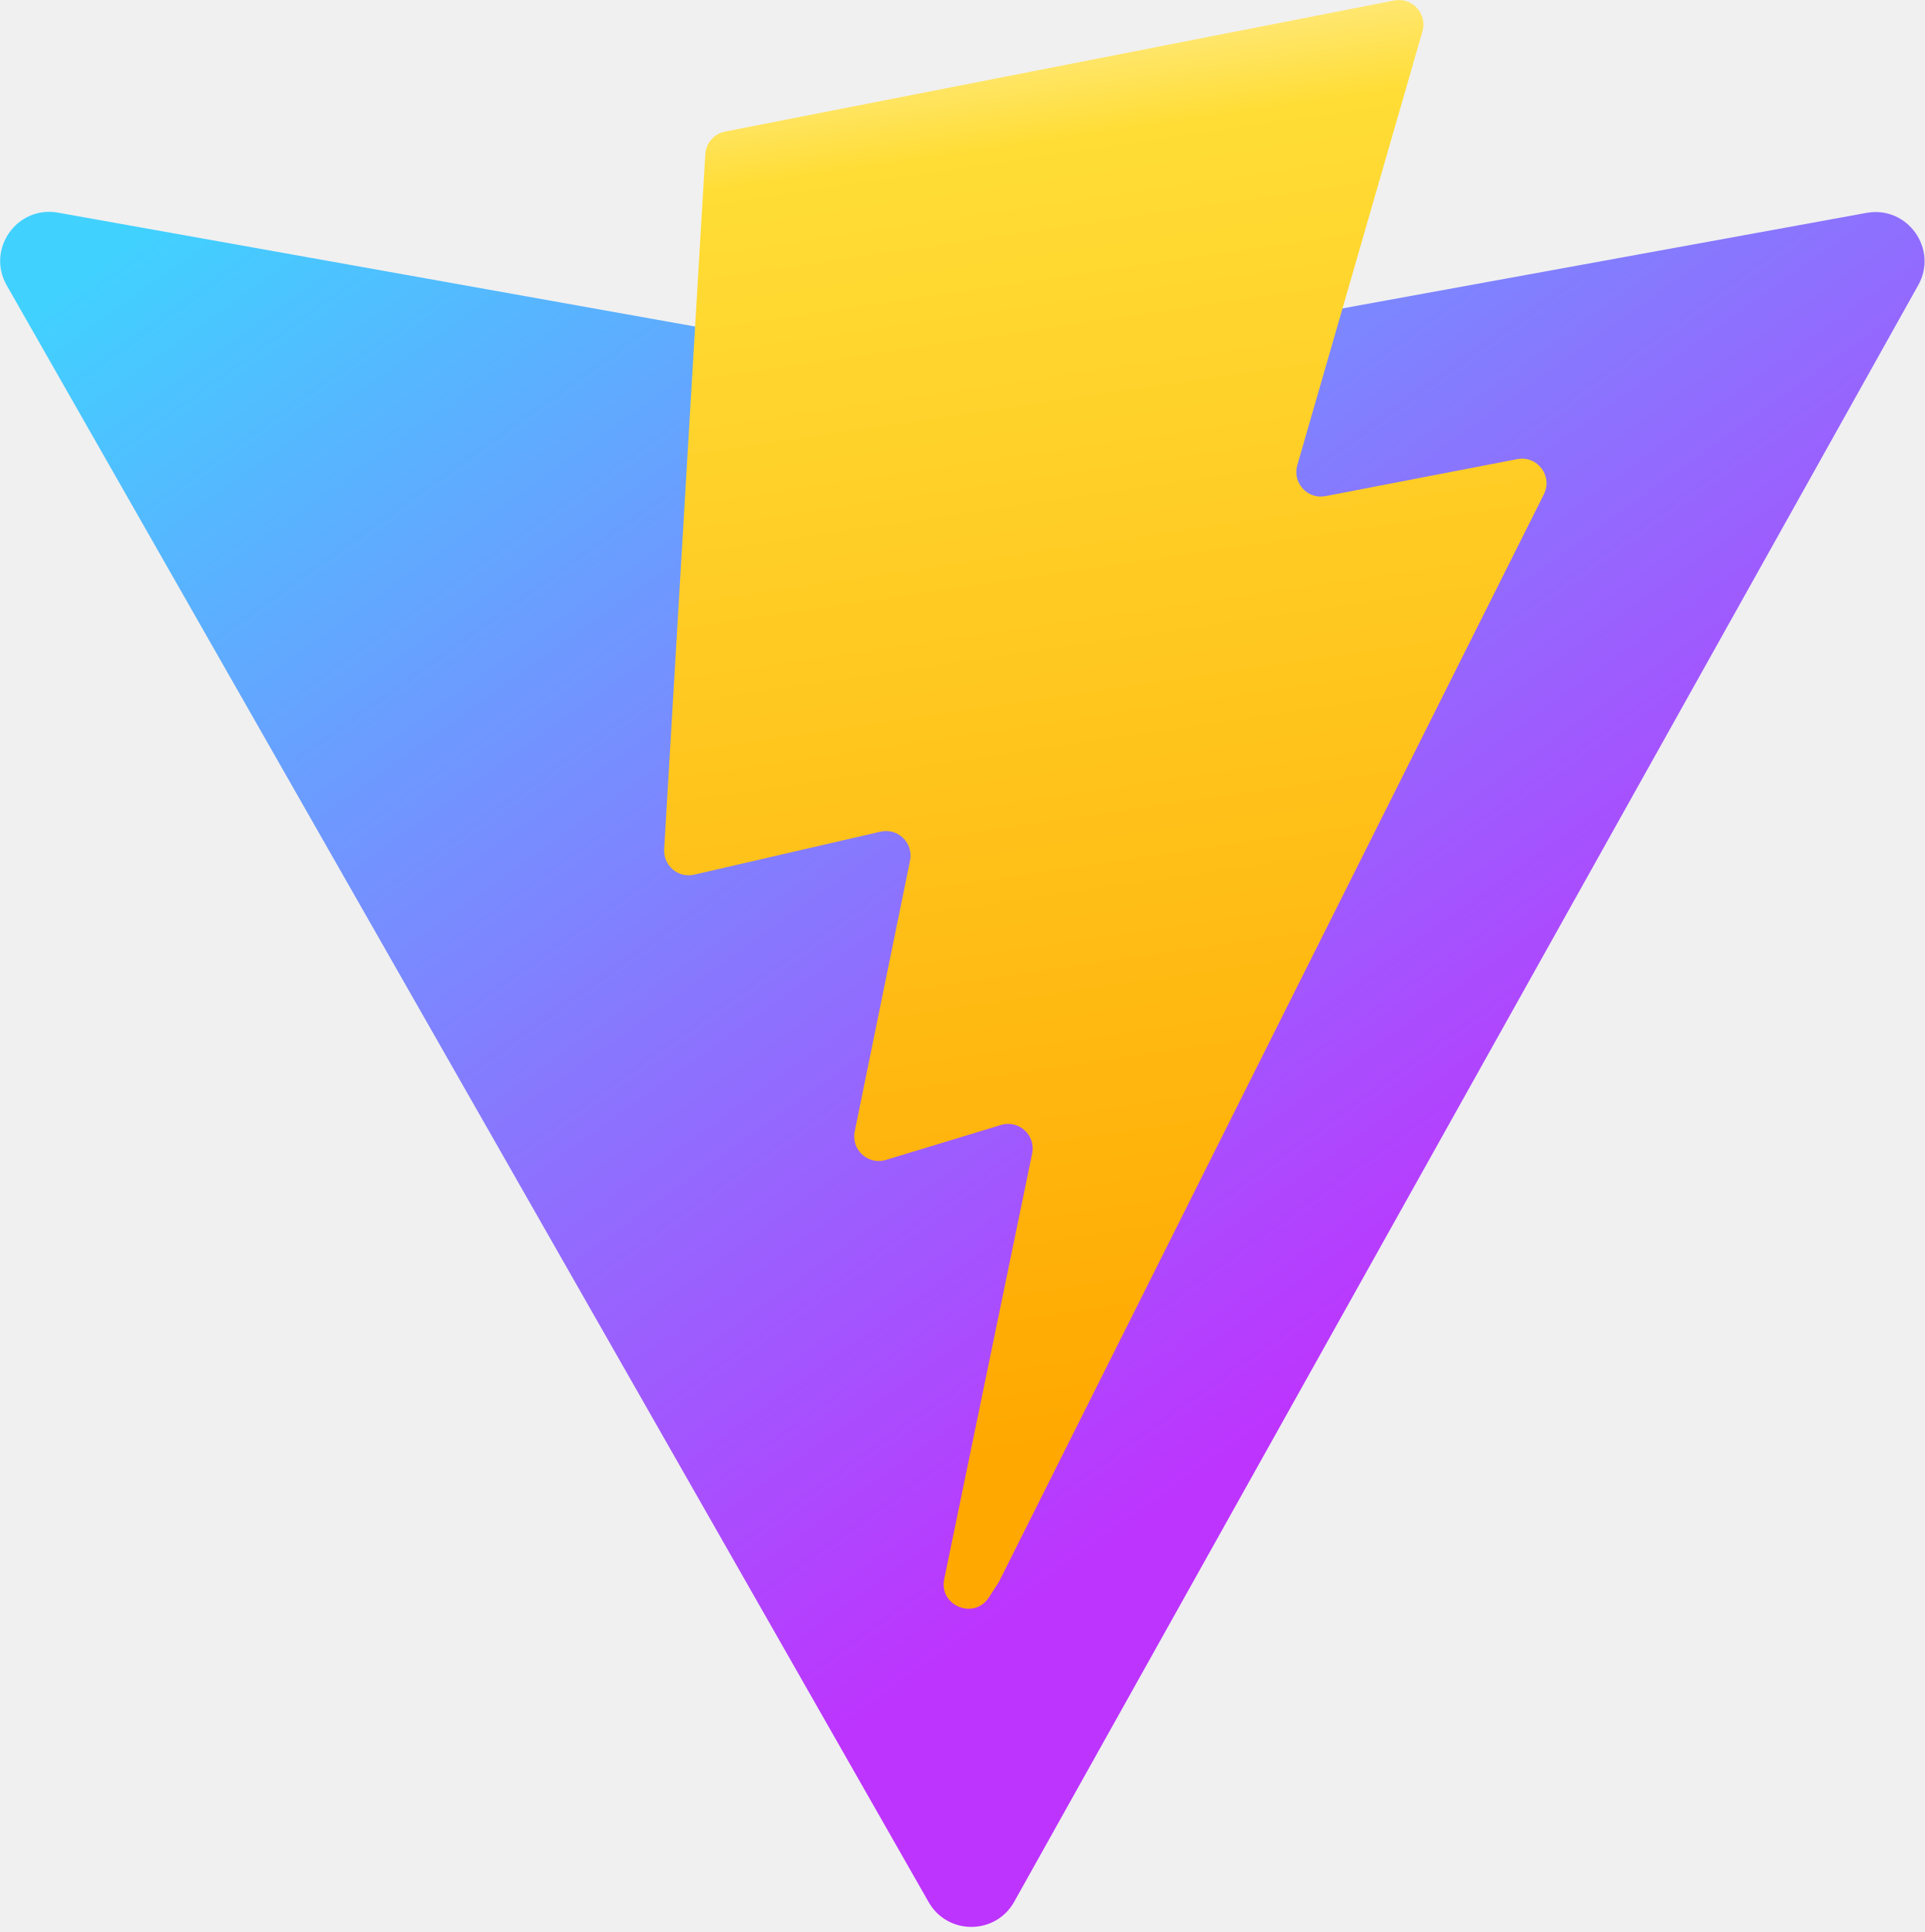
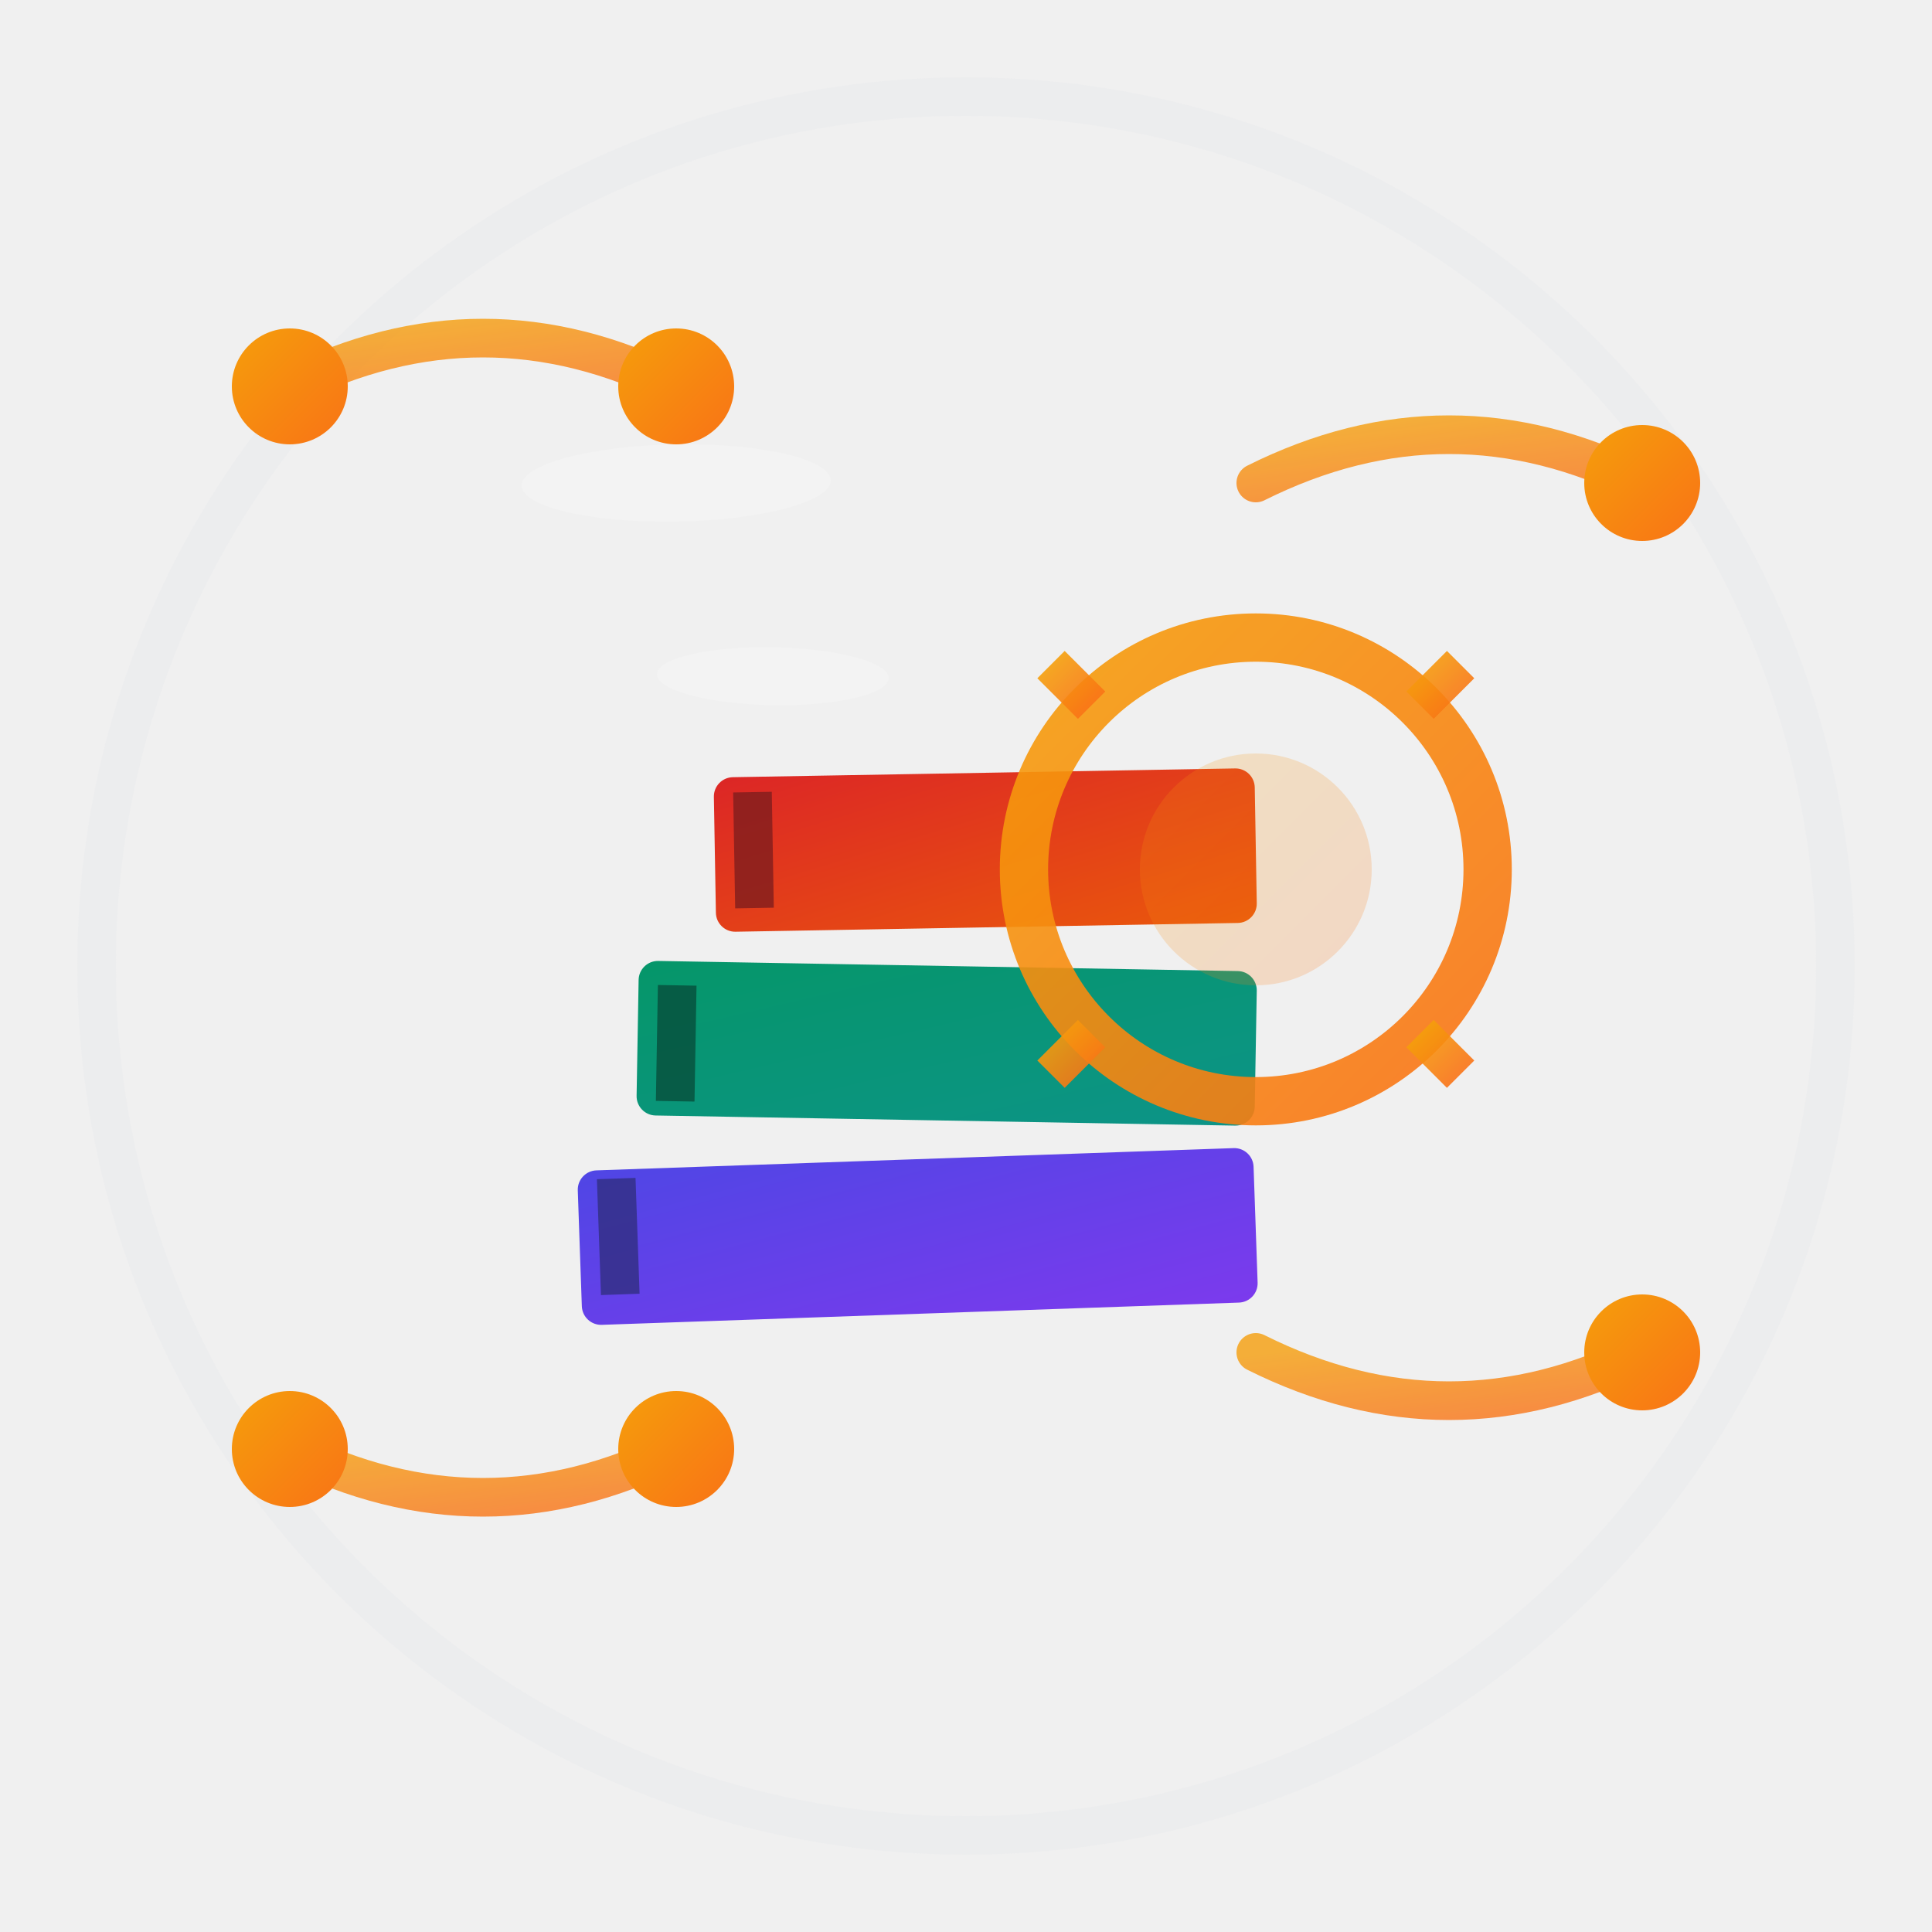
- <svg xmlns="http://www.w3.org/2000/svg" aria-hidden="true" role="img" class="iconify iconify--logos" width="31.88" height="32" preserveAspectRatio="xMidYMid meet" viewBox="0 0 256 257">
+ <svg xmlns="http://www.w3.org/2000/svg" width="100" height="100" viewBox="0 0 100 100">
  <defs>
-     <linearGradient id="IconifyId1813088fe1fbc01fb466" x1="-.828%" x2="57.636%" y1="7.652%" y2="78.411%">
-       <stop offset="0%" stop-color="#41D1FF" />
-       <stop offset="100%" stop-color="#BD34FE" />
+     <linearGradient id="bookGradient1" x1="0%" y1="0%" x2="100%" y2="100%">
+       <stop offset="0%" style="stop-color:#4F46E5;stop-opacity:1" />
+       <stop offset="100%" style="stop-color:#7C3AED;stop-opacity:1" />
    </linearGradient>
-     <linearGradient id="IconifyId1813088fe1fbc01fb467" x1="43.376%" x2="50.316%" y1="2.242%" y2="89.03%">
-       <stop offset="0%" stop-color="#FFEA83" />
-       <stop offset="8.333%" stop-color="#FFDD35" />
-       <stop offset="100%" stop-color="#FFA800" />
+     <linearGradient id="bookGradient2" x1="0%" y1="0%" x2="100%" y2="100%">
+       <stop offset="0%" style="stop-color:#059669;stop-opacity:1" />
+       <stop offset="100%" style="stop-color:#0D9488;stop-opacity:1" />
+     </linearGradient>
+     <linearGradient id="bookGradient3" x1="0%" y1="0%" x2="100%" y2="100%">
+       <stop offset="0%" style="stop-color:#DC2626;stop-opacity:1" />
+       <stop offset="100%" style="stop-color:#EA580C;stop-opacity:1" />
+     </linearGradient>
+     <linearGradient id="circuitGradient" x1="0%" y1="0%" x2="100%" y2="100%">
+       <stop offset="0%" style="stop-color:#F59E0B;stop-opacity:1" />
+       <stop offset="100%" style="stop-color:#F97316;stop-opacity:1" />
    </linearGradient>
  </defs>
-   <path fill="url(#IconifyId1813088fe1fbc01fb466)" d="M255.153 37.938L134.897 252.976c-2.483 4.44-8.862 4.466-11.382.048L.875 37.958c-2.746-4.814 1.371-10.646 6.827-9.67l120.385 21.517a6.537 6.537 0 0 0 2.322-.004l117.867-21.483c5.438-.991 9.574 4.796 6.877 9.62Z" />
-   <path fill="url(#IconifyId1813088fe1fbc01fb467)" d="M185.432.063L96.44 17.501a3.268 3.268 0 0 0-2.634 3.014l-5.474 92.456a3.268 3.268 0 0 0 3.997 3.378l24.777-5.718c2.318-.535 4.413 1.507 3.936 3.838l-7.361 36.047c-.495 2.426 1.782 4.5 4.151 3.78l15.304-4.649c2.372-.72 4.652 1.36 4.15 3.788l-11.698 56.621c-.732 3.542 3.979 5.473 5.943 2.437l1.313-2.028l72.516-144.72c1.215-2.423-.88-5.186-3.54-4.672l-25.505 4.922c-2.396.462-4.435-1.77-3.759-4.114l16.646-57.705c.677-2.35-1.37-4.583-3.769-4.113Z" />
+   <circle cx="50" cy="50" r="45" fill="none" stroke="#E5E7EB" stroke-width="2" opacity="0.3" />
+   <g transform="translate(25, 25)">
+     <rect x="5" y="35" width="35" height="8" rx="1" fill="url(#bookGradient1)" transform="rotate(-2 22.5 39)" />
+     <rect x="6" y="36" width="2" height="6" fill="#312E81" transform="rotate(-2 7 39)" opacity="0.8" />
+     <rect x="8" y="25" width="32" height="8" rx="1" fill="url(#bookGradient2)" transform="rotate(1 24 29)" />
+     <rect x="9" y="26" width="2" height="6" fill="#064E3B" transform="rotate(1 10 29)" opacity="0.8" />
+     <rect x="12" y="15" width="28" height="8" rx="1" fill="url(#bookGradient3)" transform="rotate(-1 26 19)" />
+     <rect x="13" y="16" width="2" height="6" fill="#7F1D1D" transform="rotate(-1 14 19)" opacity="0.8" />
+   </g>
+   <g stroke="url(#circuitGradient)" stroke-width="2" fill="none" opacity="0.8">
+     <path d="M 15 20 Q 25 15 35 20" stroke-linecap="round" />
+     <path d="M 65 25 Q 75 20 85 25" stroke-linecap="round" />
+     <path d="M 15 75 Q 25 80 35 75" stroke-linecap="round" />
+     <path d="M 65 70 Q 75 75 85 70" stroke-linecap="round" />
+   </g>
+   <circle cx="15" cy="20" r="3" fill="url(#circuitGradient)" />
+   <circle cx="35" cy="20" r="3" fill="url(#circuitGradient)" />
+   <circle cx="85" cy="25" r="3" fill="url(#circuitGradient)" />
+   <circle cx="15" cy="75" r="3" fill="url(#circuitGradient)" />
+   <circle cx="35" cy="75" r="3" fill="url(#circuitGradient)" />
+   <circle cx="85" cy="70" r="3" fill="url(#circuitGradient)" />
+   <g transform="translate(65, 45)">
+     <circle cx="0" cy="0" r="12" fill="none" stroke="url(#circuitGradient)" stroke-width="2.5" opacity="0.9" />
+     <circle cx="0" cy="0" r="6" fill="url(#circuitGradient)" opacity="0.2" />
+     <g stroke="url(#circuitGradient)" stroke-width="2" opacity="0.9">
+       <line x1="0" y1="-12" x2="0" y2="-15" />
+       <line x1="8.5" y1="-8.5" x2="10.6" y2="-10.6" />
+       <line x1="12" y1="0" x2="15" y2="0" />
+       <line x1="8.5" y1="8.5" x2="10.6" y2="10.6" />
+       <line x1="0" y1="12" x2="0" y2="15" />
+       <line x1="-8.5" y1="8.5" x2="-10.6" y2="10.6" />
+       <line x1="-12" y1="0" x2="-15" y2="0" />
+       <line x1="-8.5" y1="-8.5" x2="-10.6" y2="-10.6" />
+     </g>
+   </g>
+   <g opacity="0.6">
+     <ellipse cx="35" cy="25" rx="8" ry="2" fill="white" opacity="0.3" transform="rotate(-1 35 25)" />
+     <ellipse cx="40" cy="35" rx="6" ry="1.5" fill="white" opacity="0.3" transform="rotate(1 40 35)" />
+   </g>
</svg>
